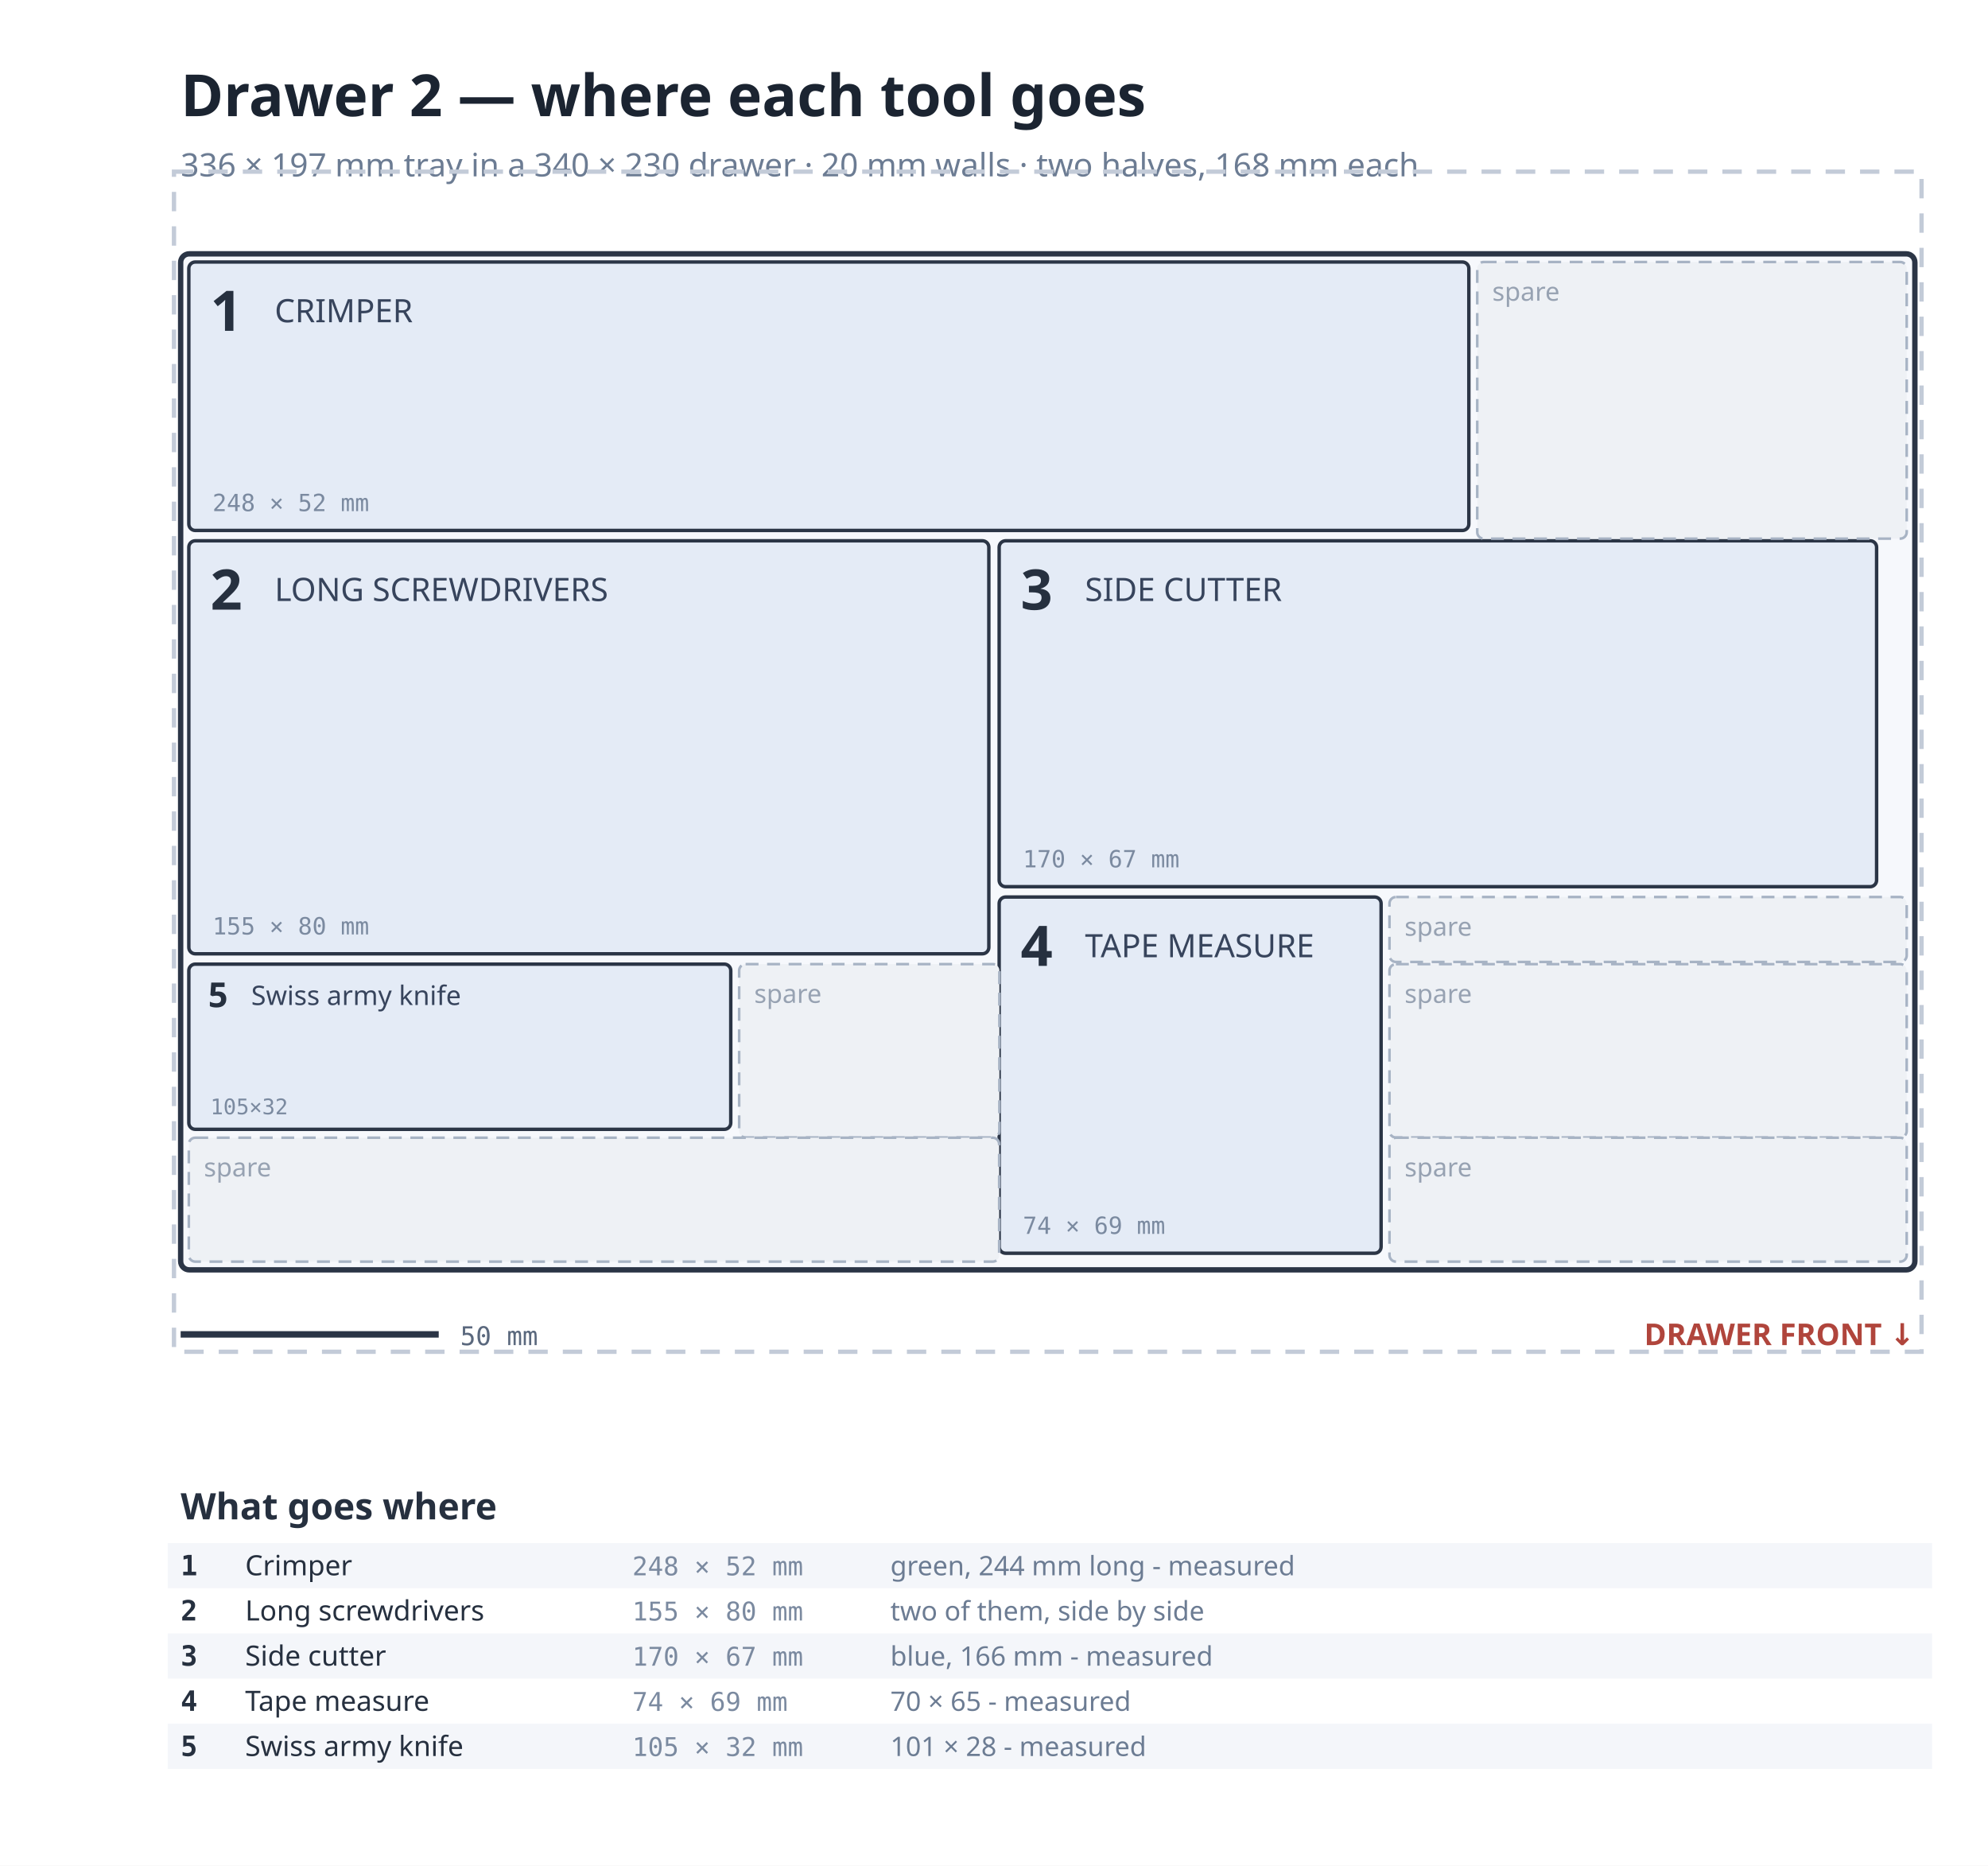
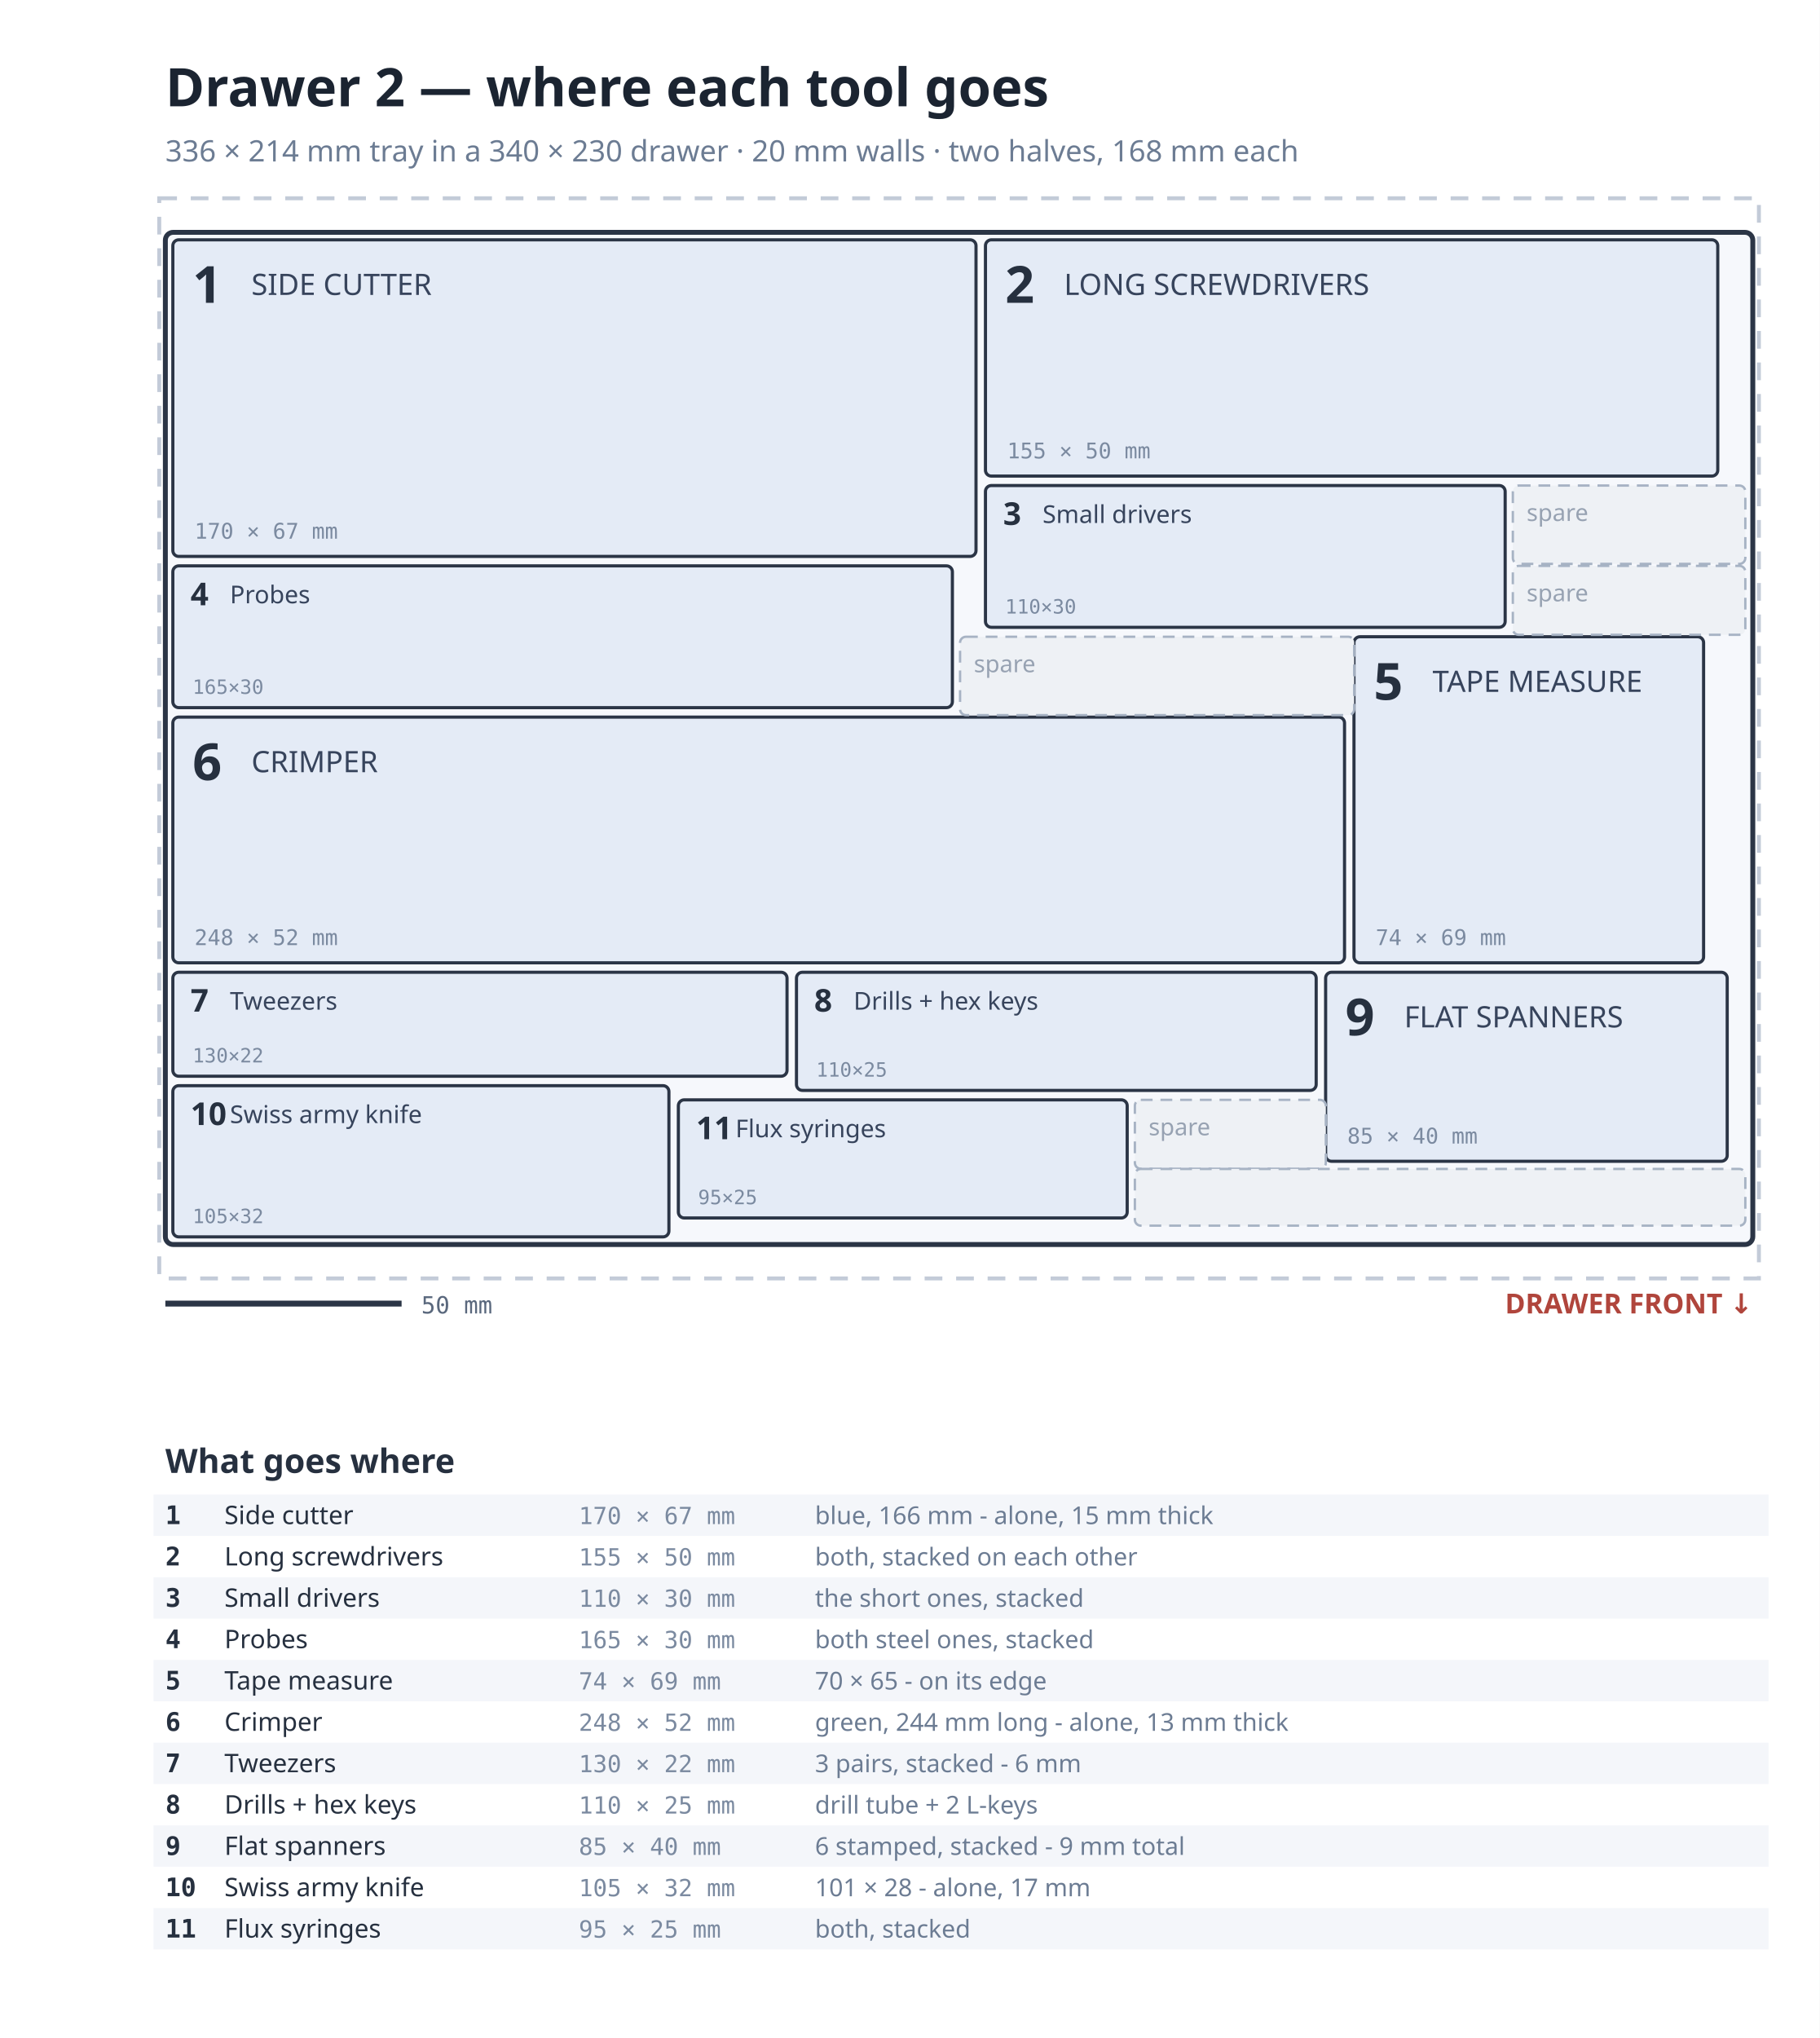
- <svg xmlns="http://www.w3.org/2000/svg" width="924.4" height="867.32" viewBox="0 0 924.4 867.32">
+ <svg xmlns="http://www.w3.org/2000/svg" width="924.4" height="1035.08" viewBox="0 0 924.4 1035.08">
  <rect width="100%" height="100%" fill="#ffffff" />
  <text x="84" y="54" font-family="ui-sans-serif,system-ui,sans-serif" font-size="27" font-weight="700" fill="#1b2431">Drawer 2 — where each tool goes</text>
-   <text x="84" y="82" font-family="ui-sans-serif,system-ui,sans-serif" font-size="15" fill="#6c7c93">336 × 197 mm tray in a 340 × 230 drawer · 20 mm walls · two halves, 168 mm each</text>
-   <rect x="80.9" y="79.8" width="812.6" height="548.6" fill="none" stroke="#c3cbd8" stroke-width="2" stroke-dasharray="9 7" />
-   <rect x="84" y="118" width="806.4" height="472.32" fill="#f6f8fc" stroke="#2b3546" stroke-width="2.5" rx="4" />
-   <rect x="87.8" y="121.8" width="595.2" height="124.8" fill="#e4ebf6" stroke="#2b3546" stroke-width="1.6" rx="3" />
+   <text x="84" y="82" font-family="ui-sans-serif,system-ui,sans-serif" font-size="15" fill="#6c7c93">336 × 214 mm tray in a 340 × 230 drawer · 20 mm walls · two halves, 168 mm each</text>
+   <rect x="80.9" y="100.7" width="812.6" height="548.6" fill="none" stroke="#c3cbd8" stroke-width="2" stroke-dasharray="9 7" />
+   <rect x="84" y="118" width="806.4" height="514.08" fill="#f6f8fc" stroke="#2b3546" stroke-width="2.5" rx="4" />
+   <rect x="87.8" y="121.8" width="408" height="160.8" fill="#e4ebf6" stroke="#2b3546" stroke-width="1.6" rx="3" />
  <text x="97.8" y="153.8" font-family="ui-sans-serif,system-ui,sans-serif" font-size="26" font-weight="700" fill="#26303f">1</text>
-   <text x="127.7" y="149.8" font-family="ui-sans-serif,system-ui,sans-serif" font-size="15" fill="#37445c">CRIMPER</text>
-   <text x="98.8" y="237.6" font-family="ui-monospace,Menlo,monospace" font-size="11" fill="#7b8aa0">248 × 52 mm</text>
-   <rect x="87.8" y="251.4" width="372" height="192" fill="#e4ebf6" stroke="#2b3546" stroke-width="1.6" rx="3" />
-   <text x="97.8" y="283.4" font-family="ui-sans-serif,system-ui,sans-serif" font-size="26" font-weight="700" fill="#26303f">2</text>
-   <text x="127.7" y="279.4" font-family="ui-sans-serif,system-ui,sans-serif" font-size="15" fill="#37445c">LONG SCREWDRIVERS</text>
-   <text x="98.8" y="434.4" font-family="ui-monospace,Menlo,monospace" font-size="11" fill="#7b8aa0">155 × 80 mm</text>
-   <rect x="464.6" y="251.4" width="408" height="160.8" fill="#e4ebf6" stroke="#2b3546" stroke-width="1.6" rx="3" />
-   <text x="474.6" y="283.4" font-family="ui-sans-serif,system-ui,sans-serif" font-size="26" font-weight="700" fill="#26303f">3</text>
-   <text x="504.5" y="279.4" font-family="ui-sans-serif,system-ui,sans-serif" font-size="15" fill="#37445c">SIDE CUTTER</text>
-   <text x="475.6" y="403.2" font-family="ui-monospace,Menlo,monospace" font-size="11" fill="#7b8aa0">170 × 67 mm</text>
-   <rect x="464.6" y="417" width="177.6" height="165.6" fill="#e4ebf6" stroke="#2b3546" stroke-width="1.6" rx="3" />
-   <text x="474.6" y="449" font-family="ui-sans-serif,system-ui,sans-serif" font-size="26" font-weight="700" fill="#26303f">4</text>
-   <text x="504.5" y="445" font-family="ui-sans-serif,system-ui,sans-serif" font-size="15" fill="#37445c">TAPE MEASURE</text>
-   <text x="475.6" y="573.6" font-family="ui-monospace,Menlo,monospace" font-size="11" fill="#7b8aa0">74 × 69 mm</text>
-   <rect x="87.8" y="448.2" width="252" height="76.8" fill="#e4ebf6" stroke="#2b3546" stroke-width="1.6" rx="3" />
-   <text x="96.8" y="468.2" font-family="ui-sans-serif,system-ui,sans-serif" font-size="16" font-weight="700" fill="#26303f">5</text>
-   <text x="116.8" y="467.2" font-family="ui-sans-serif,system-ui,sans-serif" font-size="12.5" fill="#37445c">Swiss army knife</text>
-   <text x="97.8" y="518" font-family="ui-monospace,Menlo,monospace" font-size="10" fill="#7b8aa0">105×32</text>
-   <rect x="686.9" y="121.8" width="199.7" height="128.6" fill="#eef1f5" stroke="#a7b3c4" stroke-width="1.2" stroke-dasharray="6 4" rx="3" />
-   <text x="693.9" y="139.8" font-family="ui-sans-serif,system-ui,sans-serif" font-size="12" fill="#97a2b2">spare</text>
-   <rect x="646.1" y="417" width="240.5" height="30.2" fill="#eef1f5" stroke="#a7b3c4" stroke-width="1.2" stroke-dasharray="6 4" rx="3" />
-   <text x="653.1" y="435" font-family="ui-sans-serif,system-ui,sans-serif" font-size="12" fill="#97a2b2">spare</text>
-   <rect x="343.7" y="448.2" width="121" height="80.6" fill="#eef1f5" stroke="#a7b3c4" stroke-width="1.2" stroke-dasharray="6 4" rx="3" />
-   <text x="350.7" y="466.2" font-family="ui-sans-serif,system-ui,sans-serif" font-size="12" fill="#97a2b2">spare</text>
-   <rect x="646.1" y="448.2" width="240.5" height="80.6" fill="#eef1f5" stroke="#a7b3c4" stroke-width="1.2" stroke-dasharray="6 4" rx="3" />
-   <text x="653.1" y="466.2" font-family="ui-sans-serif,system-ui,sans-serif" font-size="12" fill="#97a2b2">spare</text>
-   <rect x="87.8" y="528.9" width="376.8" height="57.6" fill="#eef1f5" stroke="#a7b3c4" stroke-width="1.2" stroke-dasharray="6 4" rx="3" />
-   <text x="94.8" y="546.9" font-family="ui-sans-serif,system-ui,sans-serif" font-size="12" fill="#97a2b2">spare</text>
-   <rect x="646.1" y="528.9" width="240.5" height="57.6" fill="#eef1f5" stroke="#a7b3c4" stroke-width="1.2" stroke-dasharray="6 4" rx="3" />
-   <text x="653.1" y="546.9" font-family="ui-sans-serif,system-ui,sans-serif" font-size="12" fill="#97a2b2">spare</text>
-   <line x1="84" y1="620.32" x2="204" y2="620.32" stroke="#2b3546" stroke-width="3" />
-   <text x="214" y="625.32" font-family="ui-monospace,Menlo,monospace" font-size="12" fill="#5a687d">50 mm</text>
-   <text x="890.4" y="625.32" font-family="ui-sans-serif,system-ui,sans-serif" font-size="14" font-weight="700" text-anchor="end" fill="#b0453c">DRAWER FRONT ↓</text>
-   <text x="84" y="706.32" font-family="ui-sans-serif,system-ui,sans-serif" font-size="17" font-weight="700" fill="#26303f">What goes where</text>
-   <rect x="78" y="717.32" width="820.4" height="21" fill="#f4f6fa" />
-   <text x="84" y="732.32" font-family="ui-monospace,Menlo,monospace" font-size="13" font-weight="700" fill="#26303f">1</text>
-   <text x="114" y="732.32" font-family="ui-sans-serif,system-ui,sans-serif" font-size="13" fill="#26303f">Crimper</text>
-   <text x="294" y="732.32" font-family="ui-monospace,Menlo,monospace" font-size="12" fill="#7b8aa0">248 × 52 mm</text>
-   <text x="414" y="732.32" font-family="ui-sans-serif,system-ui,sans-serif" font-size="12.5" fill="#6c7c93">green, 244 mm long - measured</text>
-   <text x="84" y="753.32" font-family="ui-monospace,Menlo,monospace" font-size="13" font-weight="700" fill="#26303f">2</text>
-   <text x="114" y="753.32" font-family="ui-sans-serif,system-ui,sans-serif" font-size="13" fill="#26303f">Long screwdrivers</text>
-   <text x="294" y="753.32" font-family="ui-monospace,Menlo,monospace" font-size="12" fill="#7b8aa0">155 × 80 mm</text>
-   <text x="414" y="753.32" font-family="ui-sans-serif,system-ui,sans-serif" font-size="12.5" fill="#6c7c93">two of them, side by side</text>
-   <rect x="78" y="759.32" width="820.4" height="21" fill="#f4f6fa" />
-   <text x="84" y="774.32" font-family="ui-monospace,Menlo,monospace" font-size="13" font-weight="700" fill="#26303f">3</text>
-   <text x="114" y="774.32" font-family="ui-sans-serif,system-ui,sans-serif" font-size="13" fill="#26303f">Side cutter</text>
-   <text x="294" y="774.32" font-family="ui-monospace,Menlo,monospace" font-size="12" fill="#7b8aa0">170 × 67 mm</text>
-   <text x="414" y="774.32" font-family="ui-sans-serif,system-ui,sans-serif" font-size="12.5" fill="#6c7c93">blue, 166 mm - measured</text>
-   <text x="84" y="795.32" font-family="ui-monospace,Menlo,monospace" font-size="13" font-weight="700" fill="#26303f">4</text>
-   <text x="114" y="795.32" font-family="ui-sans-serif,system-ui,sans-serif" font-size="13" fill="#26303f">Tape measure</text>
-   <text x="294" y="795.32" font-family="ui-monospace,Menlo,monospace" font-size="12" fill="#7b8aa0">74 × 69 mm</text>
-   <text x="414" y="795.32" font-family="ui-sans-serif,system-ui,sans-serif" font-size="12.5" fill="#6c7c93">70 × 65 - measured</text>
-   <rect x="78" y="801.32" width="820.4" height="21" fill="#f4f6fa" />
-   <text x="84" y="816.32" font-family="ui-monospace,Menlo,monospace" font-size="13" font-weight="700" fill="#26303f">5</text>
-   <text x="114" y="816.32" font-family="ui-sans-serif,system-ui,sans-serif" font-size="13" fill="#26303f">Swiss army knife</text>
-   <text x="294" y="816.32" font-family="ui-monospace,Menlo,monospace" font-size="12" fill="#7b8aa0">105 × 32 mm</text>
-   <text x="414" y="816.32" font-family="ui-sans-serif,system-ui,sans-serif" font-size="12.5" fill="#6c7c93">101 × 28 - measured</text>
+   <text x="127.7" y="149.8" font-family="ui-sans-serif,system-ui,sans-serif" font-size="15" fill="#37445c">SIDE CUTTER</text>
+   <text x="98.8" y="273.6" font-family="ui-monospace,Menlo,monospace" font-size="11" fill="#7b8aa0">170 × 67 mm</text>
+   <rect x="500.6" y="121.8" width="372" height="120" fill="#e4ebf6" stroke="#2b3546" stroke-width="1.6" rx="3" />
+   <text x="510.6" y="153.8" font-family="ui-sans-serif,system-ui,sans-serif" font-size="26" font-weight="700" fill="#26303f">2</text>
+   <text x="540.5" y="149.8" font-family="ui-sans-serif,system-ui,sans-serif" font-size="15" fill="#37445c">LONG SCREWDRIVERS</text>
+   <text x="511.6" y="232.8" font-family="ui-monospace,Menlo,monospace" font-size="11" fill="#7b8aa0">155 × 50 mm</text>
+   <rect x="500.6" y="246.6" width="264" height="72" fill="#e4ebf6" stroke="#2b3546" stroke-width="1.6" rx="3" />
+   <text x="509.6" y="266.6" font-family="ui-sans-serif,system-ui,sans-serif" font-size="16" font-weight="700" fill="#26303f">3</text>
+   <text x="529.6" y="265.6" font-family="ui-sans-serif,system-ui,sans-serif" font-size="12.5" fill="#37445c">Small drivers</text>
+   <text x="510.6" y="311.6" font-family="ui-monospace,Menlo,monospace" font-size="10" fill="#7b8aa0">110×30</text>
+   <rect x="87.8" y="287.4" width="396" height="72" fill="#e4ebf6" stroke="#2b3546" stroke-width="1.6" rx="3" />
+   <text x="96.8" y="307.4" font-family="ui-sans-serif,system-ui,sans-serif" font-size="16" font-weight="700" fill="#26303f">4</text>
+   <text x="116.8" y="306.4" font-family="ui-sans-serif,system-ui,sans-serif" font-size="12.5" fill="#37445c">Probes</text>
+   <text x="97.8" y="352.4" font-family="ui-monospace,Menlo,monospace" font-size="10" fill="#7b8aa0">165×30</text>
+   <rect x="687.8" y="323.4" width="177.6" height="165.6" fill="#e4ebf6" stroke="#2b3546" stroke-width="1.6" rx="3" />
+   <text x="697.8" y="355.4" font-family="ui-sans-serif,system-ui,sans-serif" font-size="26" font-weight="700" fill="#26303f">5</text>
+   <text x="727.7" y="351.4" font-family="ui-sans-serif,system-ui,sans-serif" font-size="15" fill="#37445c">TAPE MEASURE</text>
+   <text x="698.8" y="480" font-family="ui-monospace,Menlo,monospace" font-size="11" fill="#7b8aa0">74 × 69 mm</text>
+   <rect x="87.8" y="364.2" width="595.2" height="124.8" fill="#e4ebf6" stroke="#2b3546" stroke-width="1.6" rx="3" />
+   <text x="97.8" y="396.2" font-family="ui-sans-serif,system-ui,sans-serif" font-size="26" font-weight="700" fill="#26303f">6</text>
+   <text x="127.7" y="392.2" font-family="ui-sans-serif,system-ui,sans-serif" font-size="15" fill="#37445c">CRIMPER</text>
+   <text x="98.8" y="480" font-family="ui-monospace,Menlo,monospace" font-size="11" fill="#7b8aa0">248 × 52 mm</text>
+   <rect x="87.8" y="493.8" width="312" height="52.8" fill="#e4ebf6" stroke="#2b3546" stroke-width="1.6" rx="3" />
+   <text x="96.8" y="513.8" font-family="ui-sans-serif,system-ui,sans-serif" font-size="16" font-weight="700" fill="#26303f">7</text>
+   <text x="116.8" y="512.8" font-family="ui-sans-serif,system-ui,sans-serif" font-size="12.5" fill="#37445c">Tweezers</text>
+   <text x="97.8" y="539.6" font-family="ui-monospace,Menlo,monospace" font-size="10" fill="#7b8aa0">130×22</text>
+   <rect x="404.6" y="493.8" width="264" height="60" fill="#e4ebf6" stroke="#2b3546" stroke-width="1.6" rx="3" />
+   <text x="413.6" y="513.8" font-family="ui-sans-serif,system-ui,sans-serif" font-size="16" font-weight="700" fill="#26303f">8</text>
+   <text x="433.6" y="512.8" font-family="ui-sans-serif,system-ui,sans-serif" font-size="12.5" fill="#37445c">Drills + hex keys</text>
+   <text x="414.6" y="546.8" font-family="ui-monospace,Menlo,monospace" font-size="10" fill="#7b8aa0">110×25</text>
+   <rect x="673.4" y="493.8" width="204" height="96" fill="#e4ebf6" stroke="#2b3546" stroke-width="1.6" rx="3" />
+   <text x="683.4" y="525.8" font-family="ui-sans-serif,system-ui,sans-serif" font-size="26" font-weight="700" fill="#26303f">9</text>
+   <text x="713.3" y="521.8" font-family="ui-sans-serif,system-ui,sans-serif" font-size="15" fill="#37445c">FLAT SPANNERS</text>
+   <text x="684.4" y="580.8" font-family="ui-monospace,Menlo,monospace" font-size="11" fill="#7b8aa0">85 × 40 mm</text>
+   <rect x="87.8" y="551.4" width="252" height="76.8" fill="#e4ebf6" stroke="#2b3546" stroke-width="1.6" rx="3" />
+   <text x="96.8" y="571.4" font-family="ui-sans-serif,system-ui,sans-serif" font-size="16" font-weight="700" fill="#26303f">10</text>
+   <text x="116.8" y="570.4" font-family="ui-sans-serif,system-ui,sans-serif" font-size="12.5" fill="#37445c">Swiss army knife</text>
+   <text x="97.8" y="621.2" font-family="ui-monospace,Menlo,monospace" font-size="10" fill="#7b8aa0">105×32</text>
+   <rect x="344.6" y="558.6" width="228" height="60" fill="#e4ebf6" stroke="#2b3546" stroke-width="1.6" rx="3" />
+   <text x="353.6" y="578.6" font-family="ui-sans-serif,system-ui,sans-serif" font-size="16" font-weight="700" fill="#26303f">11</text>
+   <text x="373.6" y="577.6" font-family="ui-sans-serif,system-ui,sans-serif" font-size="12.5" fill="#37445c">Flux syringes</text>
+   <text x="354.6" y="611.6" font-family="ui-monospace,Menlo,monospace" font-size="10" fill="#7b8aa0">95×25</text>
+   <rect x="768.5" y="246.6" width="118.1" height="39.8" fill="#eef1f5" stroke="#a7b3c4" stroke-width="1.2" stroke-dasharray="6 4" rx="3" />
+   <text x="775.5" y="264.6" font-family="ui-sans-serif,system-ui,sans-serif" font-size="12" fill="#97a2b2">spare</text>
+   <rect x="768.5" y="287.4" width="118.1" height="35" fill="#eef1f5" stroke="#a7b3c4" stroke-width="1.2" stroke-dasharray="6 4" rx="3" />
+   <text x="775.5" y="305.4" font-family="ui-sans-serif,system-ui,sans-serif" font-size="12" fill="#97a2b2">spare</text>
+   <rect x="487.7" y="323.4" width="200.2" height="39.8" fill="#eef1f5" stroke="#a7b3c4" stroke-width="1.2" stroke-dasharray="6 4" rx="3" />
+   <text x="494.7" y="341.4" font-family="ui-sans-serif,system-ui,sans-serif" font-size="12" fill="#97a2b2">spare</text>
+   <rect x="576.5" y="558.6" width="97" height="35" fill="#eef1f5" stroke="#a7b3c4" stroke-width="1.2" stroke-dasharray="6 4" rx="3" />
+   <text x="583.5" y="576.6" font-family="ui-sans-serif,system-ui,sans-serif" font-size="12" fill="#97a2b2">spare</text>
+   <rect x="576.5" y="593.7" width="310.1" height="28.8" fill="#eef1f5" stroke="#a7b3c4" stroke-width="1.2" stroke-dasharray="6 4" rx="3" />
+   <line x1="84" y1="662.08" x2="204" y2="662.08" stroke="#2b3546" stroke-width="3" />
+   <text x="214" y="667.08" font-family="ui-monospace,Menlo,monospace" font-size="12" fill="#5a687d">50 mm</text>
+   <text x="890.4" y="667.08" font-family="ui-sans-serif,system-ui,sans-serif" font-size="14" font-weight="700" text-anchor="end" fill="#b0453c">DRAWER FRONT ↓</text>
+   <text x="84" y="748.08" font-family="ui-sans-serif,system-ui,sans-serif" font-size="17" font-weight="700" fill="#26303f">What goes where</text>
+   <rect x="78" y="759.08" width="820.4" height="21" fill="#f4f6fa" />
+   <text x="84" y="774.08" font-family="ui-monospace,Menlo,monospace" font-size="13" font-weight="700" fill="#26303f">1</text>
+   <text x="114" y="774.08" font-family="ui-sans-serif,system-ui,sans-serif" font-size="13" fill="#26303f">Side cutter</text>
+   <text x="294" y="774.08" font-family="ui-monospace,Menlo,monospace" font-size="12" fill="#7b8aa0">170 × 67 mm</text>
+   <text x="414" y="774.08" font-family="ui-sans-serif,system-ui,sans-serif" font-size="12.5" fill="#6c7c93">blue, 166 mm - alone, 15 mm thick</text>
+   <text x="84" y="795.08" font-family="ui-monospace,Menlo,monospace" font-size="13" font-weight="700" fill="#26303f">2</text>
+   <text x="114" y="795.08" font-family="ui-sans-serif,system-ui,sans-serif" font-size="13" fill="#26303f">Long screwdrivers</text>
+   <text x="294" y="795.08" font-family="ui-monospace,Menlo,monospace" font-size="12" fill="#7b8aa0">155 × 50 mm</text>
+   <text x="414" y="795.08" font-family="ui-sans-serif,system-ui,sans-serif" font-size="12.5" fill="#6c7c93">both, stacked on each other</text>
+   <rect x="78" y="801.08" width="820.4" height="21" fill="#f4f6fa" />
+   <text x="84" y="816.08" font-family="ui-monospace,Menlo,monospace" font-size="13" font-weight="700" fill="#26303f">3</text>
+   <text x="114" y="816.08" font-family="ui-sans-serif,system-ui,sans-serif" font-size="13" fill="#26303f">Small drivers</text>
+   <text x="294" y="816.08" font-family="ui-monospace,Menlo,monospace" font-size="12" fill="#7b8aa0">110 × 30 mm</text>
+   <text x="414" y="816.08" font-family="ui-sans-serif,system-ui,sans-serif" font-size="12.5" fill="#6c7c93">the short ones, stacked</text>
+   <text x="84" y="837.08" font-family="ui-monospace,Menlo,monospace" font-size="13" font-weight="700" fill="#26303f">4</text>
+   <text x="114" y="837.08" font-family="ui-sans-serif,system-ui,sans-serif" font-size="13" fill="#26303f">Probes</text>
+   <text x="294" y="837.08" font-family="ui-monospace,Menlo,monospace" font-size="12" fill="#7b8aa0">165 × 30 mm</text>
+   <text x="414" y="837.08" font-family="ui-sans-serif,system-ui,sans-serif" font-size="12.5" fill="#6c7c93">both steel ones, stacked</text>
+   <rect x="78" y="843.08" width="820.4" height="21" fill="#f4f6fa" />
+   <text x="84" y="858.08" font-family="ui-monospace,Menlo,monospace" font-size="13" font-weight="700" fill="#26303f">5</text>
+   <text x="114" y="858.08" font-family="ui-sans-serif,system-ui,sans-serif" font-size="13" fill="#26303f">Tape measure</text>
+   <text x="294" y="858.08" font-family="ui-monospace,Menlo,monospace" font-size="12" fill="#7b8aa0">74 × 69 mm</text>
+   <text x="414" y="858.08" font-family="ui-sans-serif,system-ui,sans-serif" font-size="12.5" fill="#6c7c93">70 × 65 - on its edge</text>
+   <text x="84" y="879.08" font-family="ui-monospace,Menlo,monospace" font-size="13" font-weight="700" fill="#26303f">6</text>
+   <text x="114" y="879.08" font-family="ui-sans-serif,system-ui,sans-serif" font-size="13" fill="#26303f">Crimper</text>
+   <text x="294" y="879.08" font-family="ui-monospace,Menlo,monospace" font-size="12" fill="#7b8aa0">248 × 52 mm</text>
+   <text x="414" y="879.08" font-family="ui-sans-serif,system-ui,sans-serif" font-size="12.5" fill="#6c7c93">green, 244 mm long - alone, 13 mm thick</text>
+   <rect x="78" y="885.08" width="820.4" height="21" fill="#f4f6fa" />
+   <text x="84" y="900.08" font-family="ui-monospace,Menlo,monospace" font-size="13" font-weight="700" fill="#26303f">7</text>
+   <text x="114" y="900.08" font-family="ui-sans-serif,system-ui,sans-serif" font-size="13" fill="#26303f">Tweezers</text>
+   <text x="294" y="900.08" font-family="ui-monospace,Menlo,monospace" font-size="12" fill="#7b8aa0">130 × 22 mm</text>
+   <text x="414" y="900.08" font-family="ui-sans-serif,system-ui,sans-serif" font-size="12.5" fill="#6c7c93">3 pairs, stacked - 6 mm</text>
+   <text x="84" y="921.08" font-family="ui-monospace,Menlo,monospace" font-size="13" font-weight="700" fill="#26303f">8</text>
+   <text x="114" y="921.08" font-family="ui-sans-serif,system-ui,sans-serif" font-size="13" fill="#26303f">Drills + hex keys</text>
+   <text x="294" y="921.08" font-family="ui-monospace,Menlo,monospace" font-size="12" fill="#7b8aa0">110 × 25 mm</text>
+   <text x="414" y="921.08" font-family="ui-sans-serif,system-ui,sans-serif" font-size="12.5" fill="#6c7c93">drill tube + 2 L-keys</text>
+   <rect x="78" y="927.08" width="820.4" height="21" fill="#f4f6fa" />
+   <text x="84" y="942.08" font-family="ui-monospace,Menlo,monospace" font-size="13" font-weight="700" fill="#26303f">9</text>
+   <text x="114" y="942.08" font-family="ui-sans-serif,system-ui,sans-serif" font-size="13" fill="#26303f">Flat spanners</text>
+   <text x="294" y="942.08" font-family="ui-monospace,Menlo,monospace" font-size="12" fill="#7b8aa0">85 × 40 mm</text>
+   <text x="414" y="942.08" font-family="ui-sans-serif,system-ui,sans-serif" font-size="12.5" fill="#6c7c93">6 stamped, stacked - 9 mm total</text>
+   <text x="84" y="963.08" font-family="ui-monospace,Menlo,monospace" font-size="13" font-weight="700" fill="#26303f">10</text>
+   <text x="114" y="963.08" font-family="ui-sans-serif,system-ui,sans-serif" font-size="13" fill="#26303f">Swiss army knife</text>
+   <text x="294" y="963.08" font-family="ui-monospace,Menlo,monospace" font-size="12" fill="#7b8aa0">105 × 32 mm</text>
+   <text x="414" y="963.08" font-family="ui-sans-serif,system-ui,sans-serif" font-size="12.5" fill="#6c7c93">101 × 28 - alone, 17 mm</text>
+   <rect x="78" y="969.08" width="820.4" height="21" fill="#f4f6fa" />
+   <text x="84" y="984.08" font-family="ui-monospace,Menlo,monospace" font-size="13" font-weight="700" fill="#26303f">11</text>
+   <text x="114" y="984.08" font-family="ui-sans-serif,system-ui,sans-serif" font-size="13" fill="#26303f">Flux syringes</text>
+   <text x="294" y="984.08" font-family="ui-monospace,Menlo,monospace" font-size="12" fill="#7b8aa0">95 × 25 mm</text>
+   <text x="414" y="984.08" font-family="ui-sans-serif,system-ui,sans-serif" font-size="12.5" fill="#6c7c93">both, stacked</text>
</svg>
